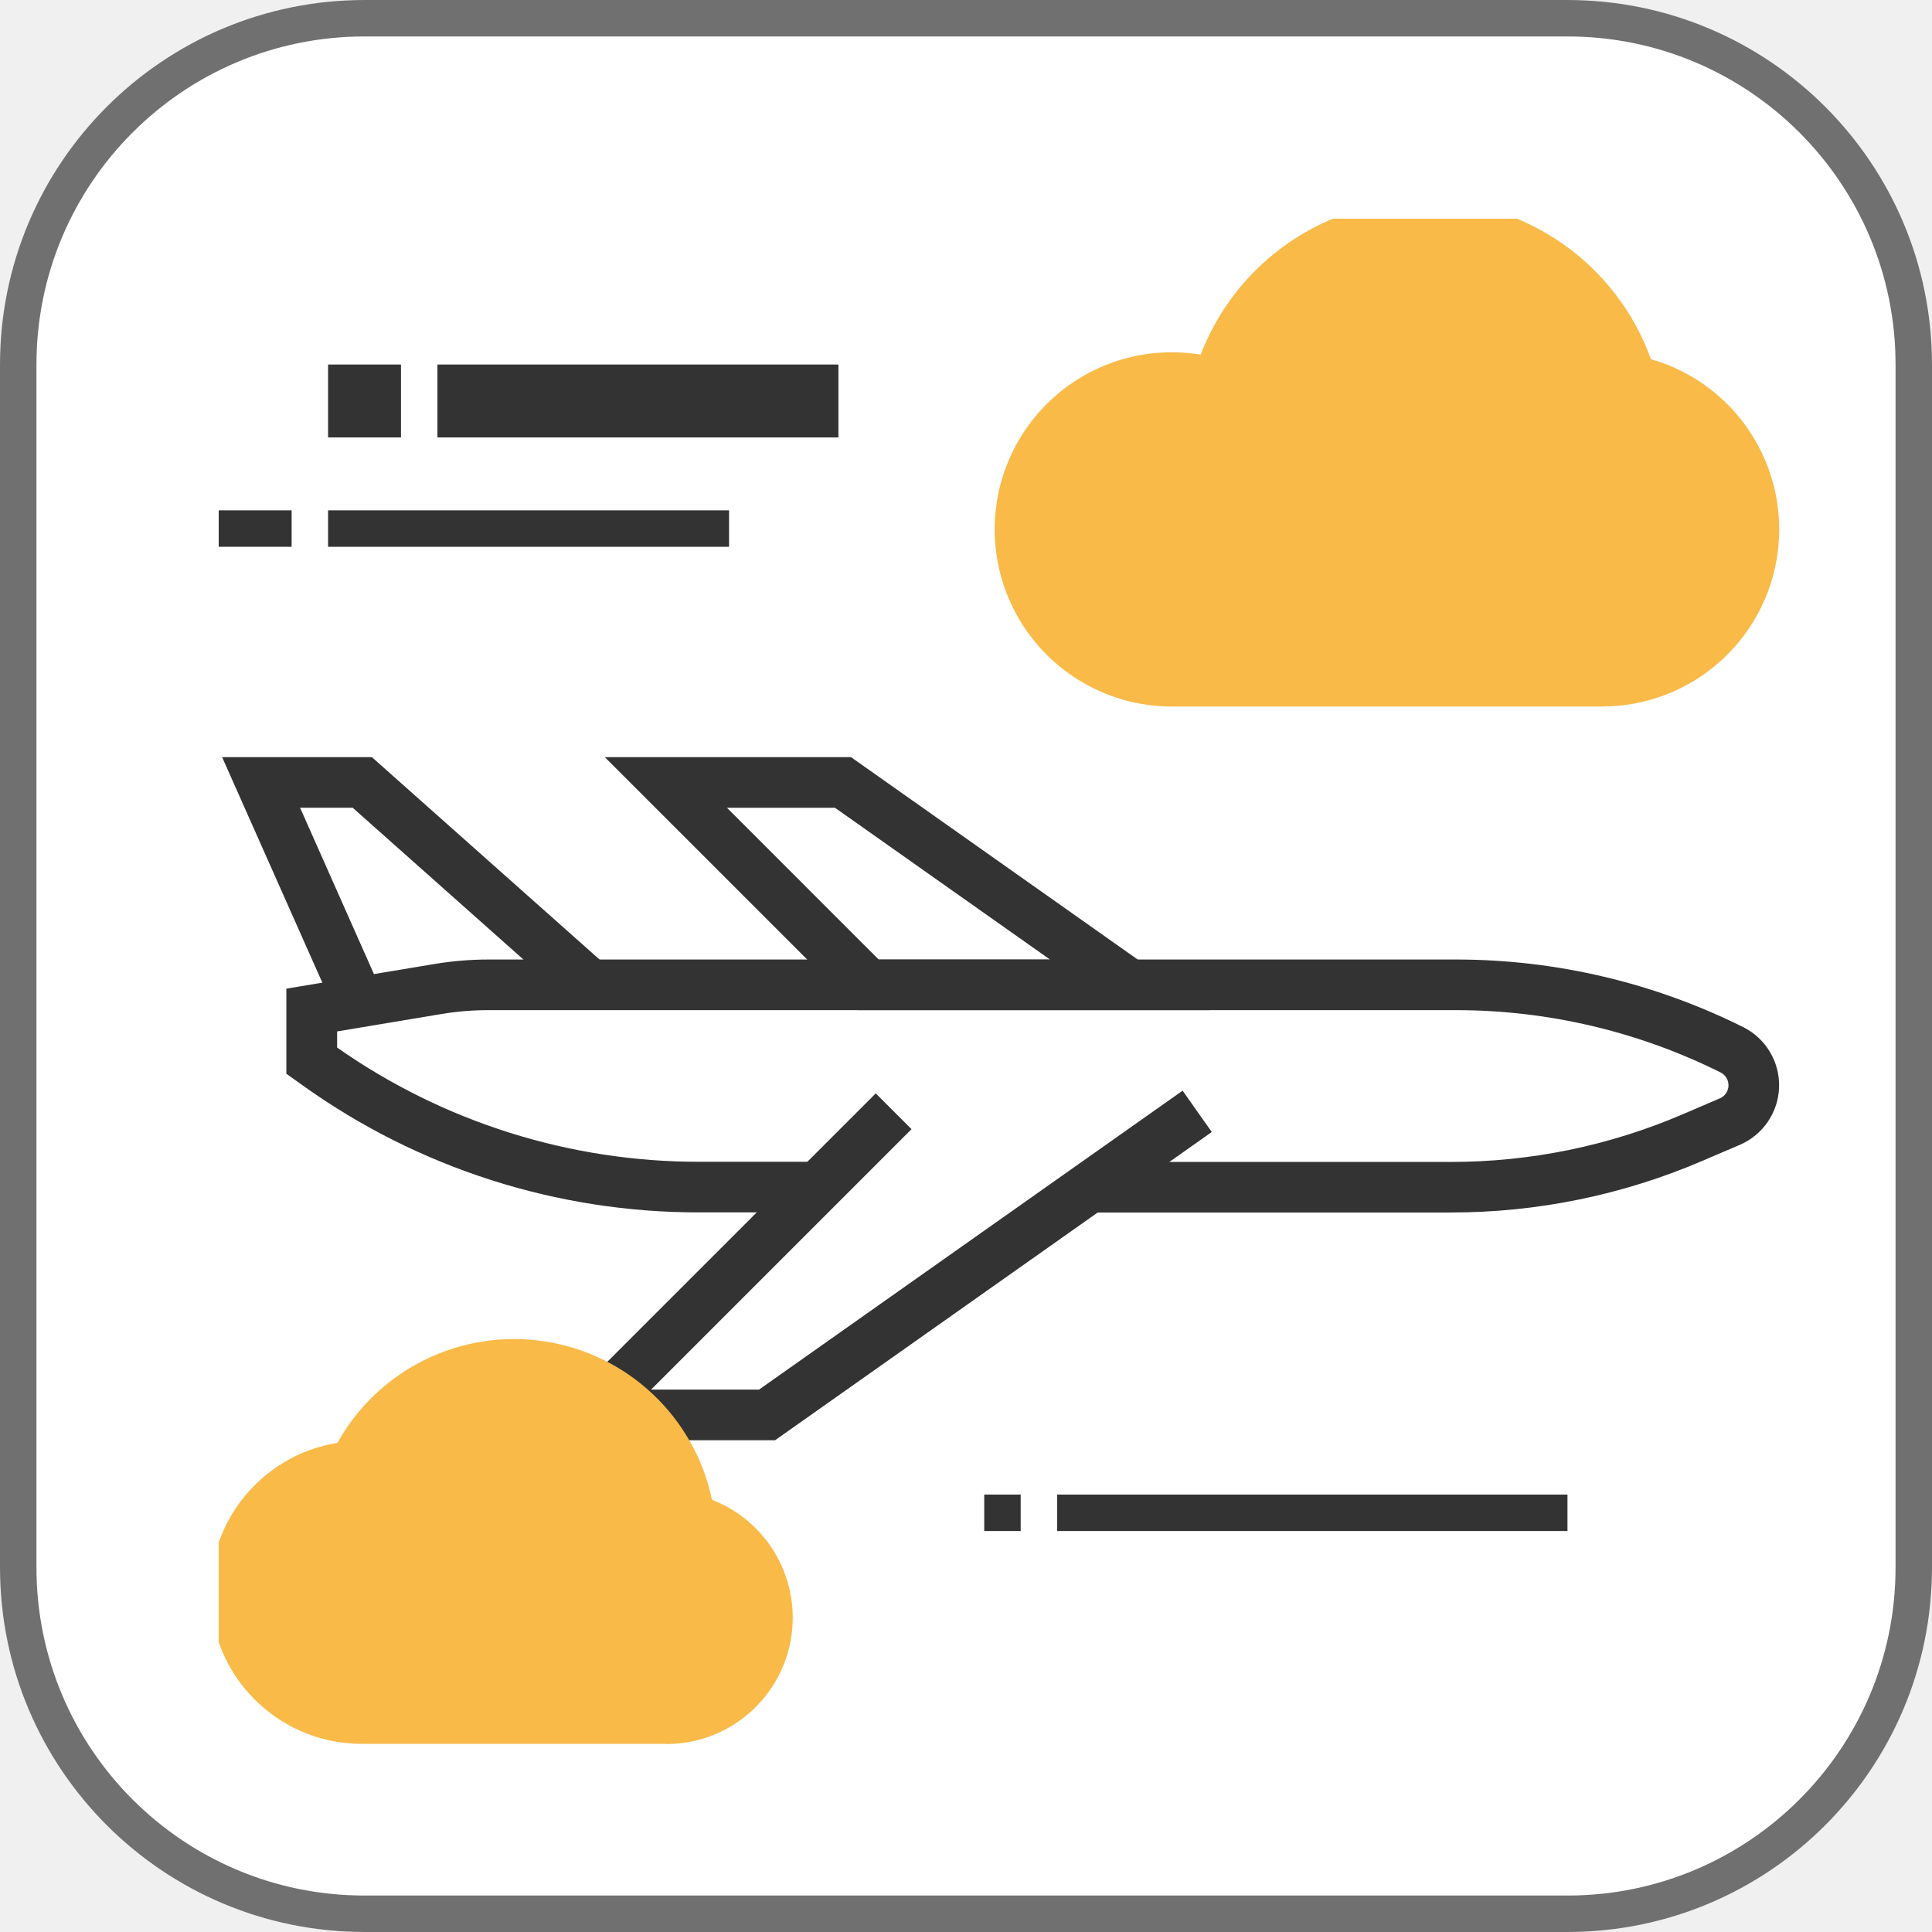
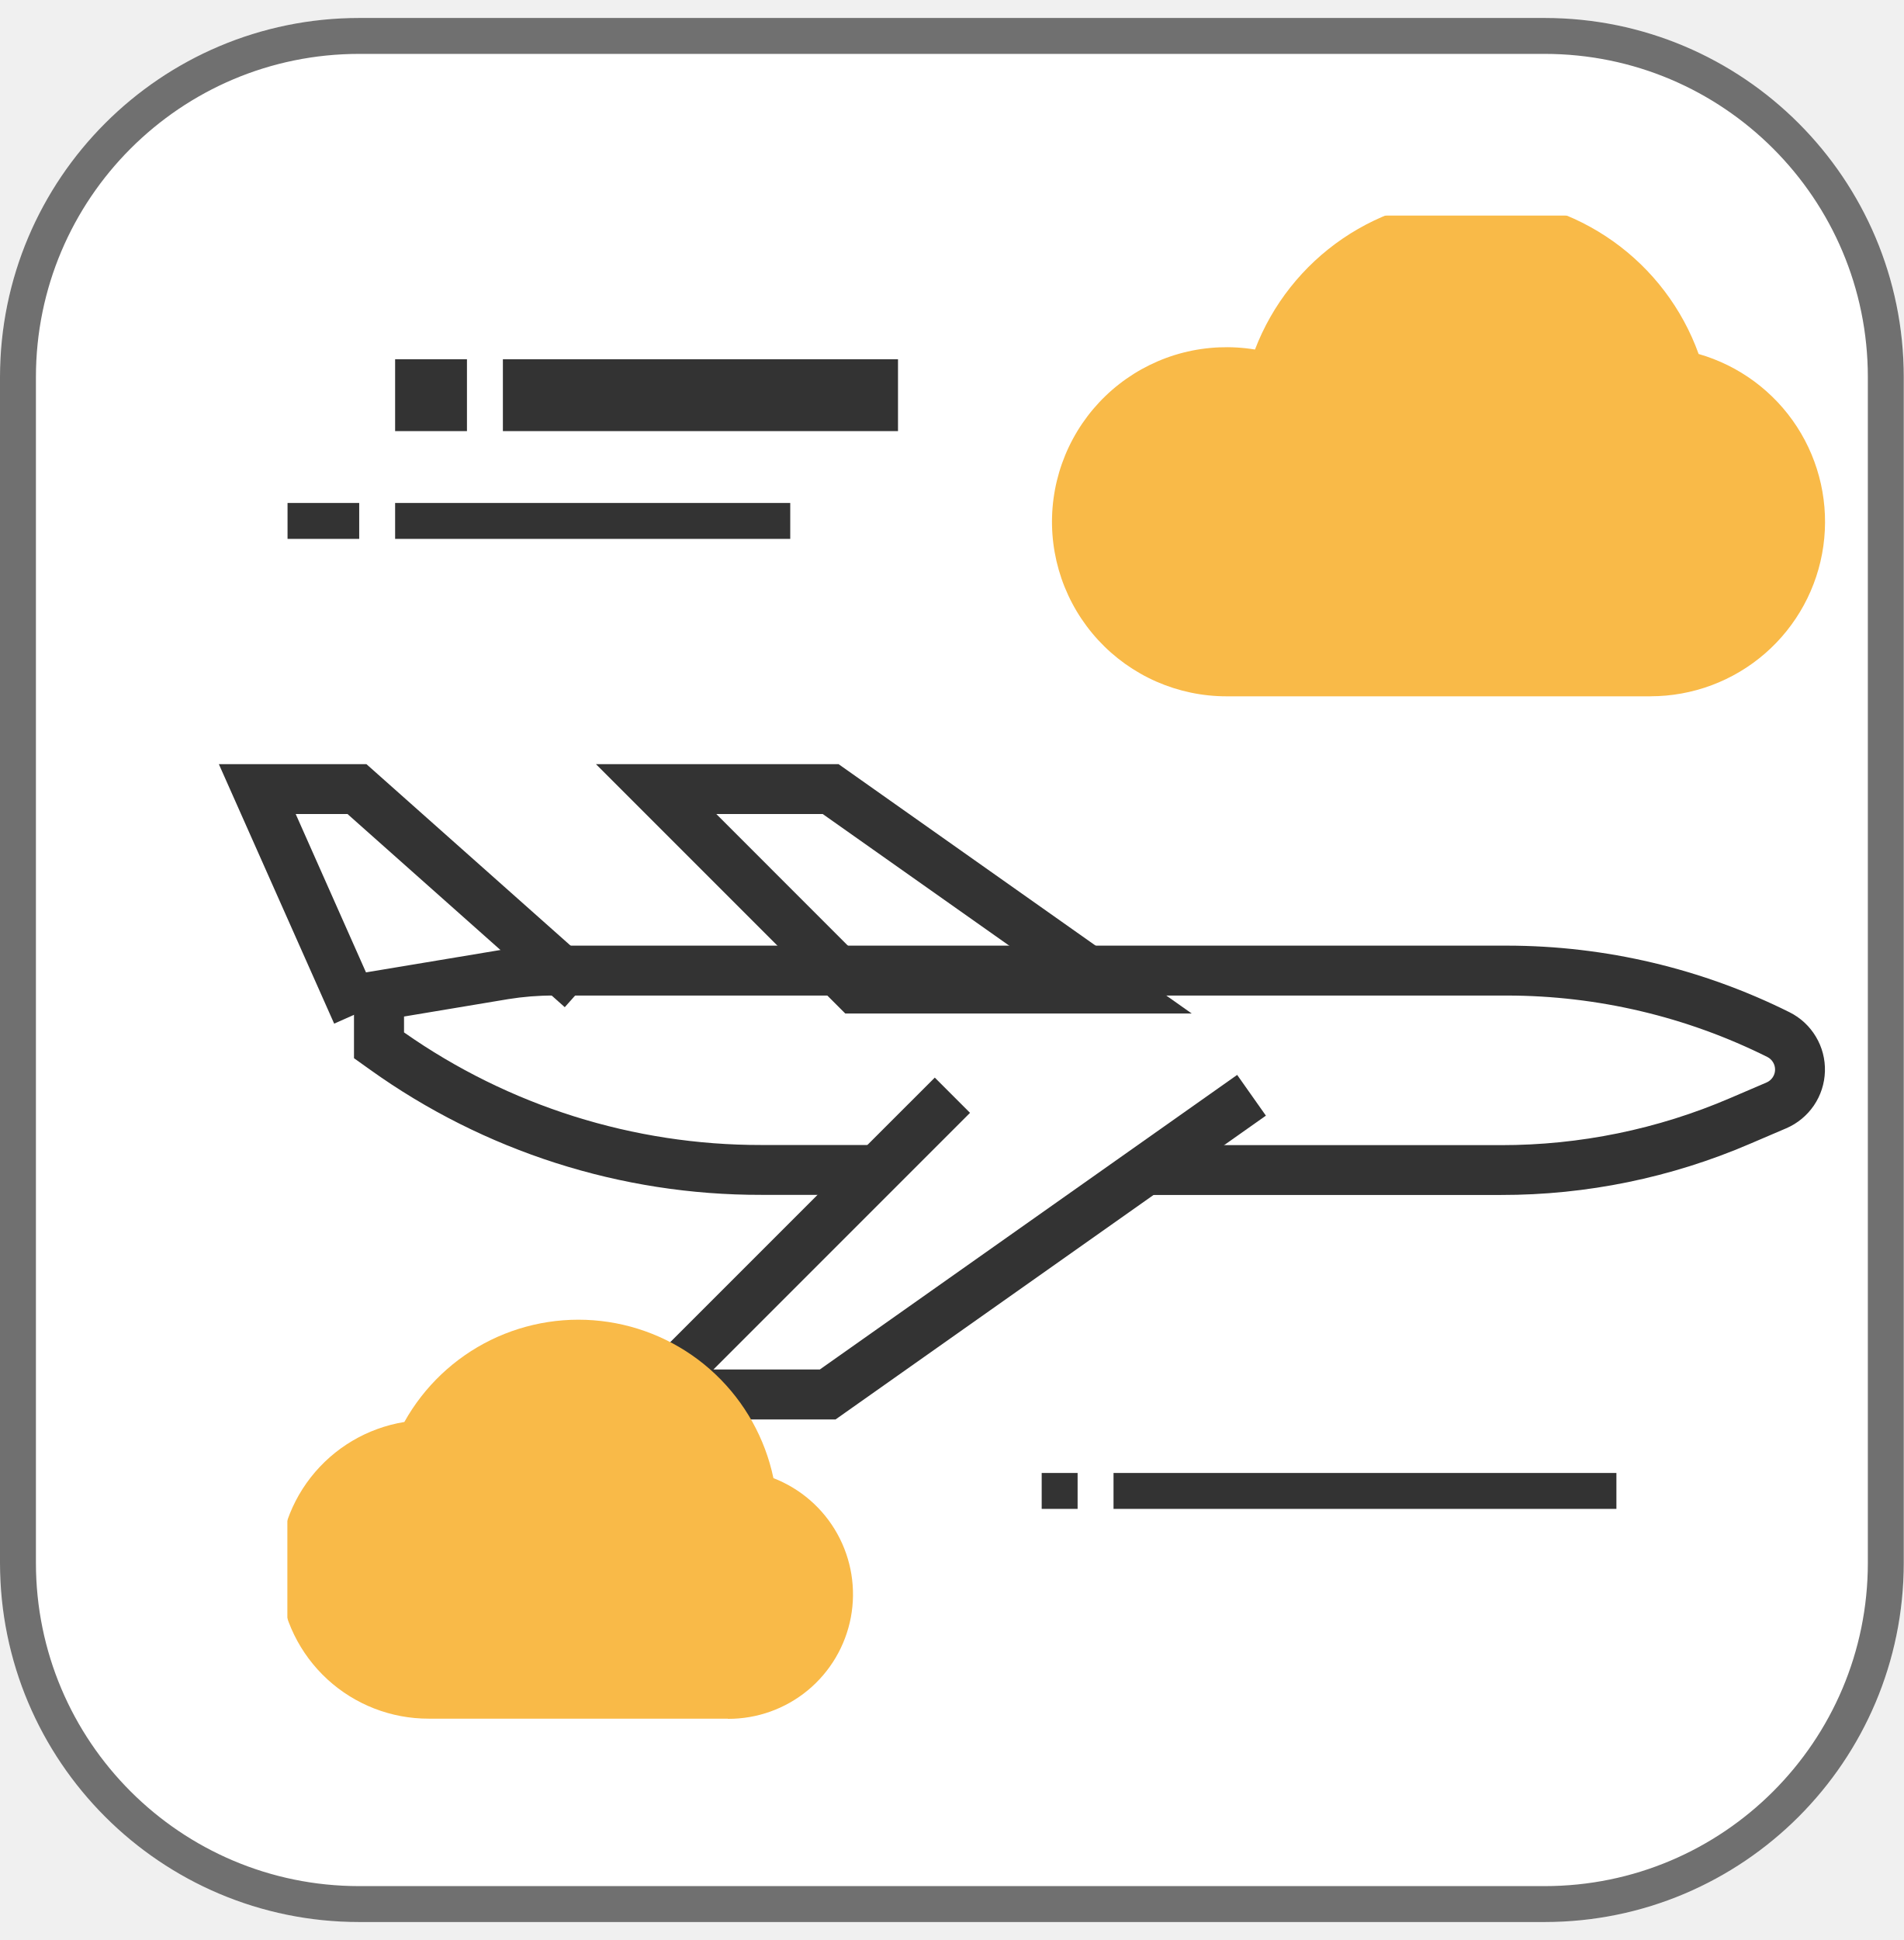
- <svg xmlns="http://www.w3.org/2000/svg" id="구성_요소_16_1" data-name="구성 요소 16 – 1" width="53" height="53" viewBox="0 0 53 53">
+ <svg xmlns="http://www.w3.org/2000/svg" width="53" height="54" viewBox="0 0 53 54" fill="none">
+   <g clip-path="url(#clip0_217_32)">
+     <path d="M43 0.5H10C4.477 0.5 0 4.977 0 10.5V43.5C0 49.023 4.477 53.5 10 53.5H43C48.523 53.5 53 49.023 53 43.5V10.5C53 4.977 48.523 0.5 43 0.5Z" fill="white" />
+     <path d="M43 1H10C4.753 1 0.5 5.253 0.5 10.5V43.5C0.5 48.747 4.753 53 10 53H43C48.247 53 52.5 48.747 52.5 43.5V10.5C52.5 5.253 48.247 1 43 1Z" stroke="#707070" />
+     <mask id="mask0_217_32" style="mask-type:luminance" maskUnits="userSpaceOnUse" x="8" y="6" width="43" height="42">
+       <path d="M8 6H51V48H8V6Z" fill="white" />
+     </mask>
+     <g mask="url(#mask0_217_32)">
+       <path d="M41.788 33.263H31.888V31.875H41.788C43.981 31.877 46.151 31.432 48.165 30.566L49.18 30.131C49.249 30.101 49.307 30.053 49.349 29.991C49.392 29.929 49.415 29.856 49.417 29.782C49.419 29.707 49.4 29.633 49.361 29.569C49.323 29.505 49.267 29.453 49.2 29.42C46.952 28.299 44.474 27.714 41.962 27.711H15.403C14.983 27.71 14.563 27.744 14.148 27.811L11.248 28.295V28.737C14.161 30.782 17.636 31.877 21.196 31.871H24.436V33.259H21.196C17.288 33.268 13.476 32.048 10.299 29.772L9.855 29.455V27.122L13.92 26.445C14.41 26.363 14.906 26.322 15.403 26.322H41.963C44.691 26.325 47.381 26.96 49.822 28.177C50.126 28.329 50.379 28.564 50.553 28.856C50.728 29.147 50.815 29.482 50.805 29.821C50.795 30.161 50.689 30.49 50.498 30.771C50.307 31.051 50.04 31.272 49.728 31.406L48.711 31.841C46.524 32.781 44.168 33.265 41.788 33.262" fill="#333333" />
+       <path d="M23.262 39.51H19.208L19.008 39.31C18.818 39.124 18.61 38.956 18.388 38.81L17.677 38.341L26.024 29.995L27.005 30.976L19.861 38.12H22.823L34.442 29.92L35.242 31.054L23.262 39.51Z" fill="#333333" />
+       <path d="M31 41H45V42H31V41Z" fill="#333333" />
+       <path d="M20.266 47.839H11.937C10.892 47.842 9.884 47.451 9.114 46.744C8.344 46.037 7.868 45.066 7.783 44.024C7.697 42.983 8.007 41.947 8.651 41.123C9.295 40.3 10.225 39.749 11.257 39.581C11.807 38.594 12.646 37.798 13.661 37.3C14.676 36.803 15.819 36.627 16.937 36.797C18.055 36.967 19.094 37.474 19.915 38.251C20.736 39.028 21.3 40.038 21.532 41.144C22.288 41.437 22.917 41.985 23.31 42.693C23.704 43.401 23.837 44.225 23.687 45.021C23.536 45.817 23.112 46.535 22.487 47.051C21.862 47.567 21.076 47.847 20.266 47.844" fill="#F9BA48" />
+       <path d="M45.947 19.382H34.147C33.475 19.382 32.811 19.243 32.196 18.974C31.581 18.704 31.028 18.31 30.573 17.816C30.118 17.322 29.77 16.739 29.551 16.104C29.333 15.469 29.248 14.796 29.303 14.126C29.358 13.457 29.551 12.806 29.87 12.215C30.189 11.624 30.627 11.105 31.157 10.692C31.686 10.279 32.295 9.98 32.946 9.814C33.597 9.649 34.275 9.62 34.938 9.729C35.419 8.473 36.272 7.395 37.384 6.638C38.495 5.882 39.812 5.483 41.157 5.497C42.501 5.51 43.809 5.935 44.906 6.714C46.002 7.492 46.834 8.588 47.289 9.853C48.415 10.176 49.387 10.895 50.025 11.877C50.663 12.86 50.924 14.04 50.761 15.2C50.598 16.36 50.021 17.422 49.137 18.19C48.253 18.958 47.12 19.381 45.949 19.381" fill="#F9BA48" />
+       <path d="M29 41H30V42H29V41Z" fill="#333333" />
+       <path d="M14 10H25V12H14V10Z" fill="#333333" />
+       <path d="M11 10H13V12H11V10Z" fill="#333333" />
+       <path d="M11 14H22V15H11V14Z" fill="#333333" />
+       <path d="M8 14H10V15H8V14Z" fill="#333333" />
+     </g>
+     <path d="M6.093 21.27L9.303 28.493L10.572 27.929L8.232 22.658H9.674L15.723 28.035L16.645 26.998L10.201 21.27H6.093Z" fill="#333333" />
+     <path d="M33.177 28.211H23.532L16.591 21.27H23.345L33.177 28.211ZM24.105 26.823H28.805L22.905 22.659H19.942L24.105 26.823Z" fill="#333333" />
+   </g>
  <defs>
-     <clipPath id="clip-path">
-       <rect id="사각형_1010" data-name="사각형 1010" width="43" height="42" transform="translate(0.227 0.5)" fill="none" />
+     <clipPath id="clip0_217_32">
+       <rect width="53" height="53" fill="white" transform="translate(0 0.5)" />
    </clipPath>
  </defs>
-   <g id="그룹_28" data-name="그룹 28" transform="translate(-1038 -439)">
-     <g id="사각형_661" data-name="사각형 661" transform="translate(1038 439)" fill="#fff" stroke="#707070" stroke-width="1">
-       <rect width="53" height="53" rx="10" stroke="none" />
-       <rect x="0.5" y="0.5" width="52" height="52" rx="9.5" fill="none" />
-     </g>
-   </g>
-   <g id="그룹_222" data-name="그룹 222" transform="translate(5.773 5.5)">
-     <g id="그룹_221" data-name="그룹 221" clip-path="url(#clip-path)">
-       <path id="패스_287" data-name="패스 287" d="M34.933,36.941h-9.9V35.553h9.9a16.1,16.1,0,0,0,6.377-1.309l1.015-.435a.392.392,0,0,0,.02-.711,16.267,16.267,0,0,0-7.238-1.709H8.548a7.763,7.763,0,0,0-1.255.1l-2.9.484v.442a17.257,17.257,0,0,0,9.948,3.134h3.24v1.388h-3.24A18.636,18.636,0,0,1,3.444,33.45L3,33.133V30.8l4.065-.677A9.066,9.066,0,0,1,8.548,30h26.56a17.66,17.66,0,0,1,7.859,1.855,1.781,1.781,0,0,1-.094,3.229l-1.017.435a17.467,17.467,0,0,1-6.923,1.421" transform="translate(-0.918 -9.178)" fill="#333" />
-       <path id="패스_288" data-name="패스 288" d="M19.854,44.773H15.8l-.2-.2a4.142,4.142,0,0,0-.62-.5l-.711-.469,8.347-8.346.981.981-7.144,7.144h2.962l11.619-8.2.8,1.134Z" transform="translate(-4.365 -10.763)" fill="#333" />
-       <rect id="사각형_1004" data-name="사각형 1004" width="14" height="1" transform="translate(23.227 35.5)" fill="#333" />
-       <path id="패스_289" data-name="패스 289" d="M12.493,56.105H4.164a4.156,4.156,0,0,1-.68-8.258A5.547,5.547,0,0,1,13.759,49.41a3.467,3.467,0,0,1-1.266,6.7" transform="translate(0 -13.766)" fill="#f9ba48" />
-       <path id="패스_290" data-name="패스 290" d="M47.658,13.882h-11.8a4.859,4.859,0,1,1,.791-9.653A6.588,6.588,0,0,1,49,4.353a4.858,4.858,0,0,1-1.34,9.528" transform="translate(-9.484)" fill="#f9ba48" />
-       <rect id="사각형_1005" data-name="사각형 1005" width="1" height="1" transform="translate(21.227 35.5)" fill="#333" />
-       <rect id="사각형_1006" data-name="사각형 1006" width="11" height="2" transform="translate(6.227 4.5)" fill="#333" />
-       <rect id="사각형_1007" data-name="사각형 1007" width="2" height="2" transform="translate(3.227 4.5)" fill="#333" />
-       <rect id="사각형_1008" data-name="사각형 1008" width="11" height="1" transform="translate(3.227 8.5)" fill="#333" />
-       <rect id="사각형_1009" data-name="사각형 1009" width="2" height="1" transform="translate(0.227 8.5)" fill="#333" />
-     </g>
-   </g>
-   <g id="그룹_229" data-name="그룹 229" transform="translate(5.773 5.5)">
-     <path id="패스_285" data-name="패스 285" d="M.461,22l3.21,7.223,1.269-.564L2.6,23.388H4.042l6.049,5.377.922-1.037L4.569,22Z" transform="translate(-0.141 -6.73)" fill="#333" />
-     <path id="패스_286" data-name="패스 286" d="M32.172,28.941H22.527L15.586,22H22.34ZM23.1,27.553h4.7l-5.9-4.164H18.937Z" transform="translate(-4.768 -6.73)" fill="#333" />
-   </g>
</svg>
